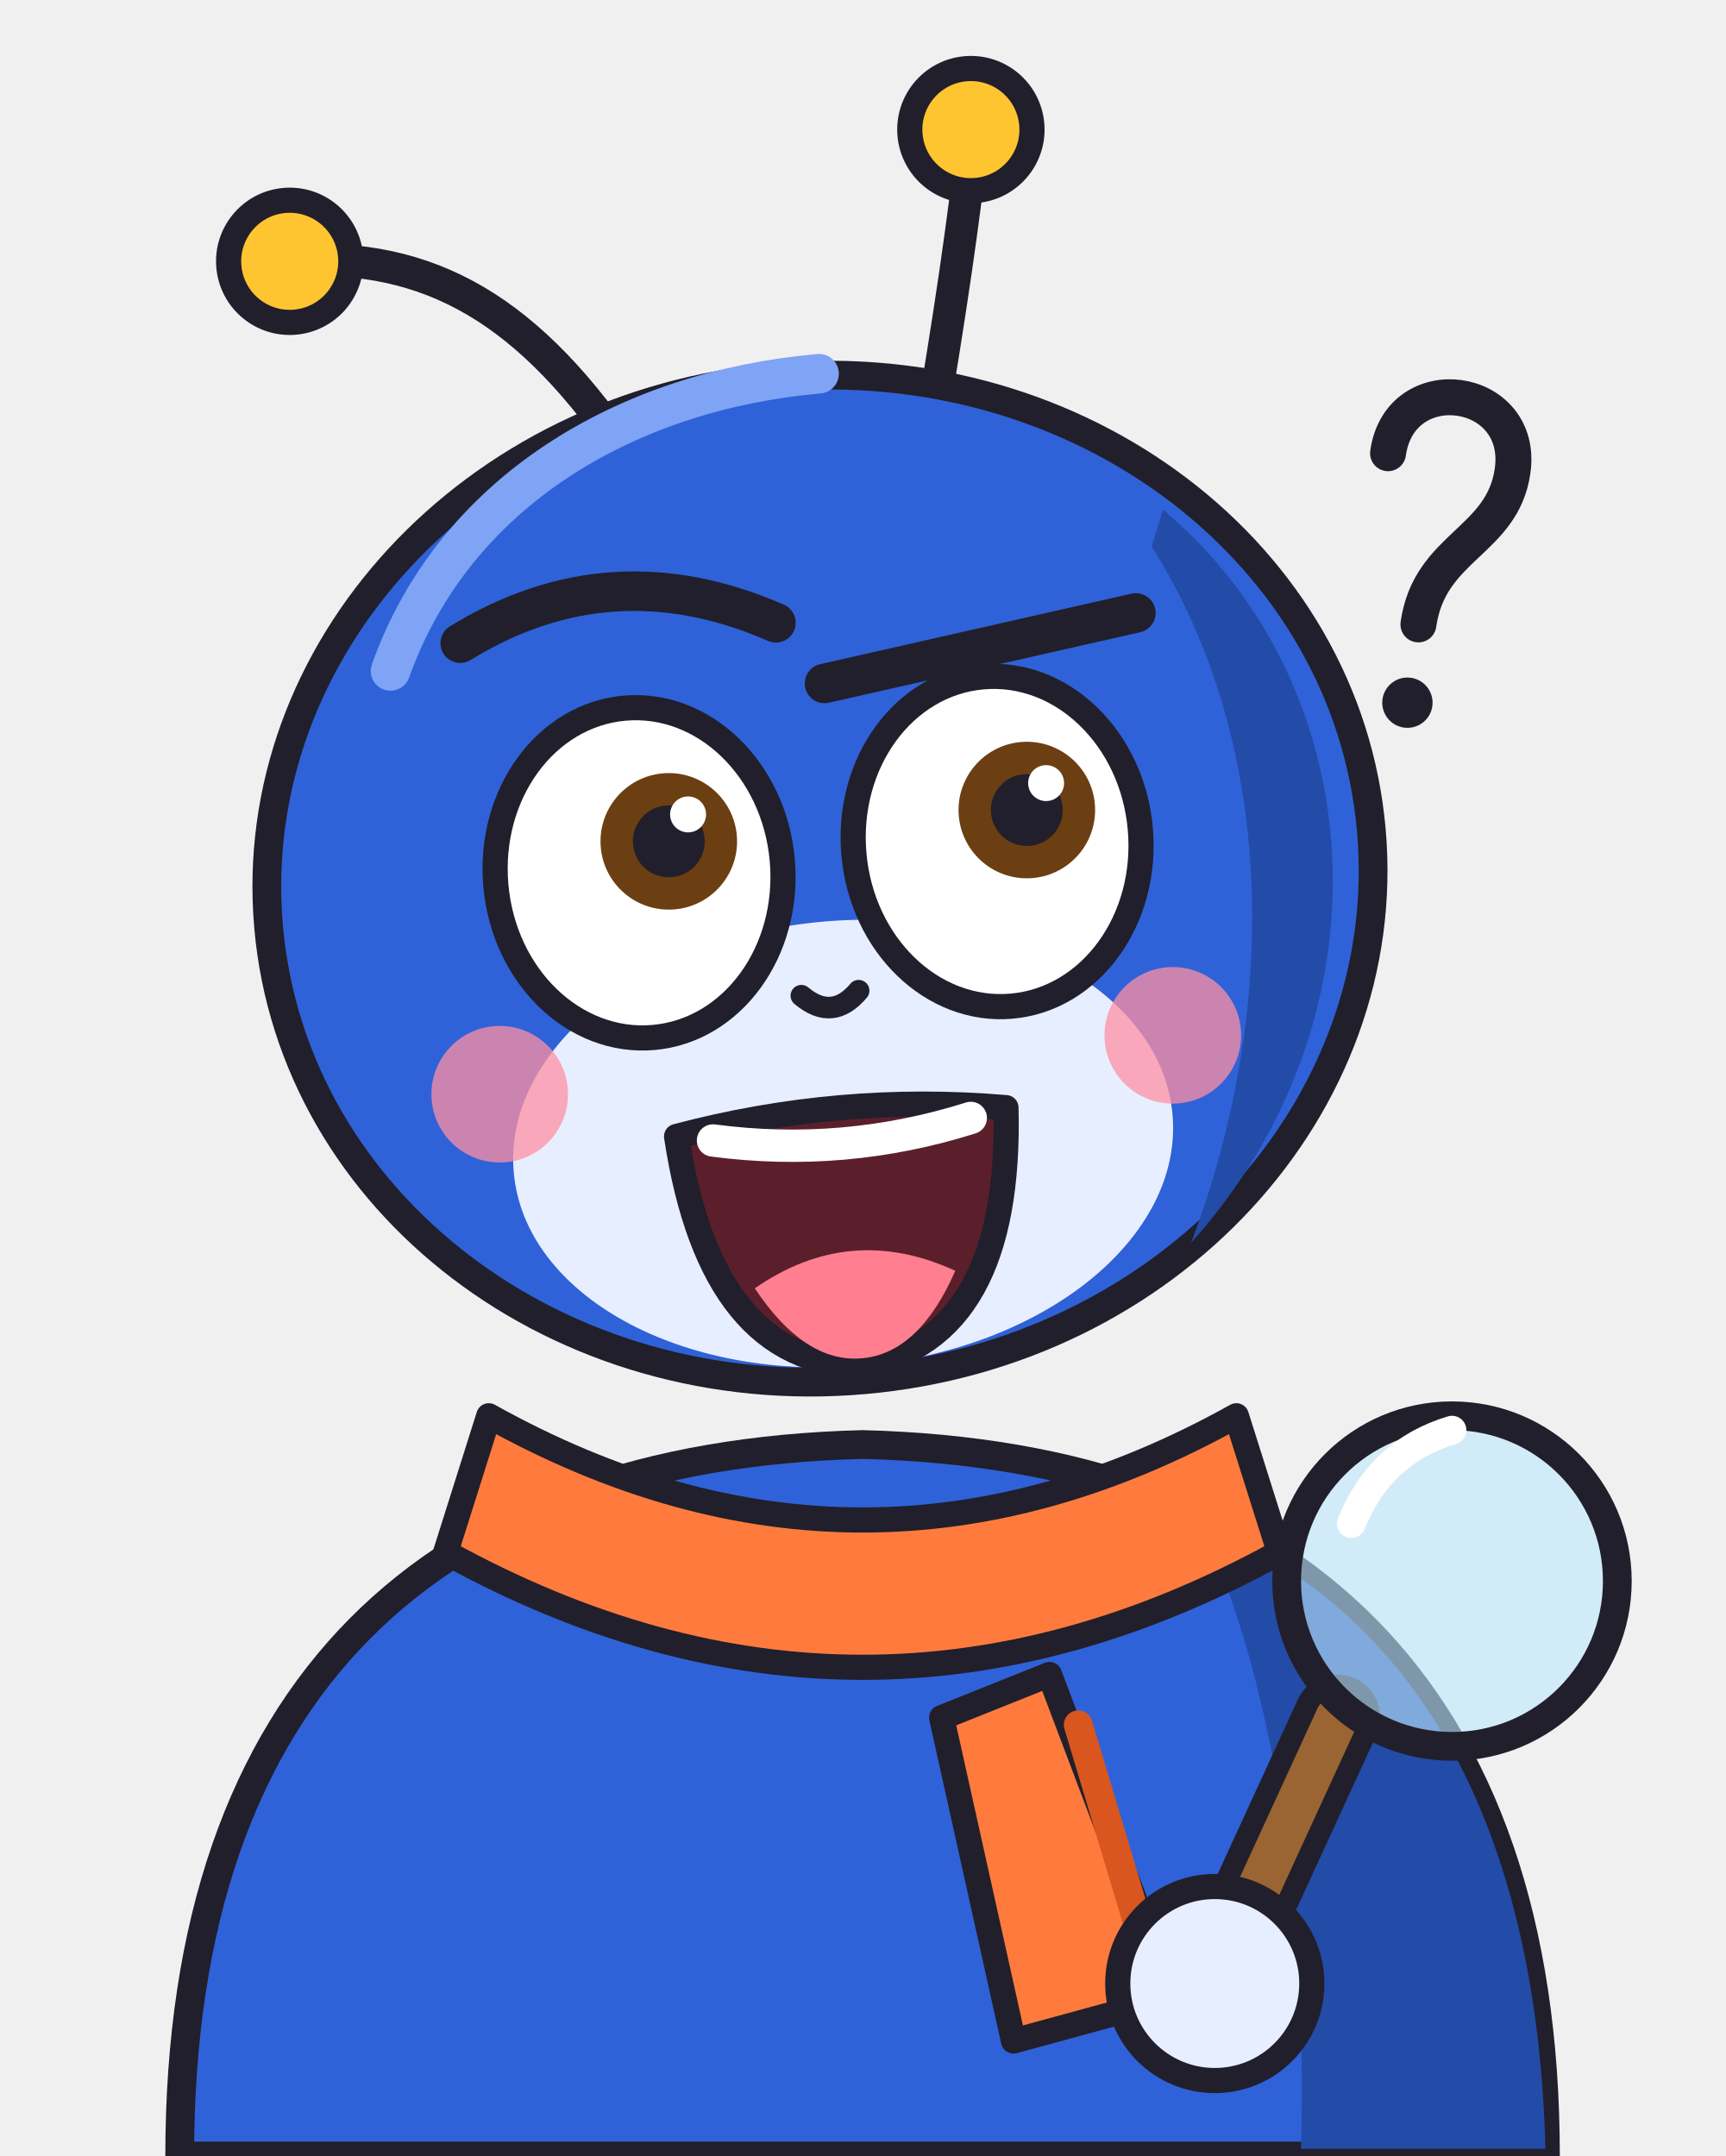
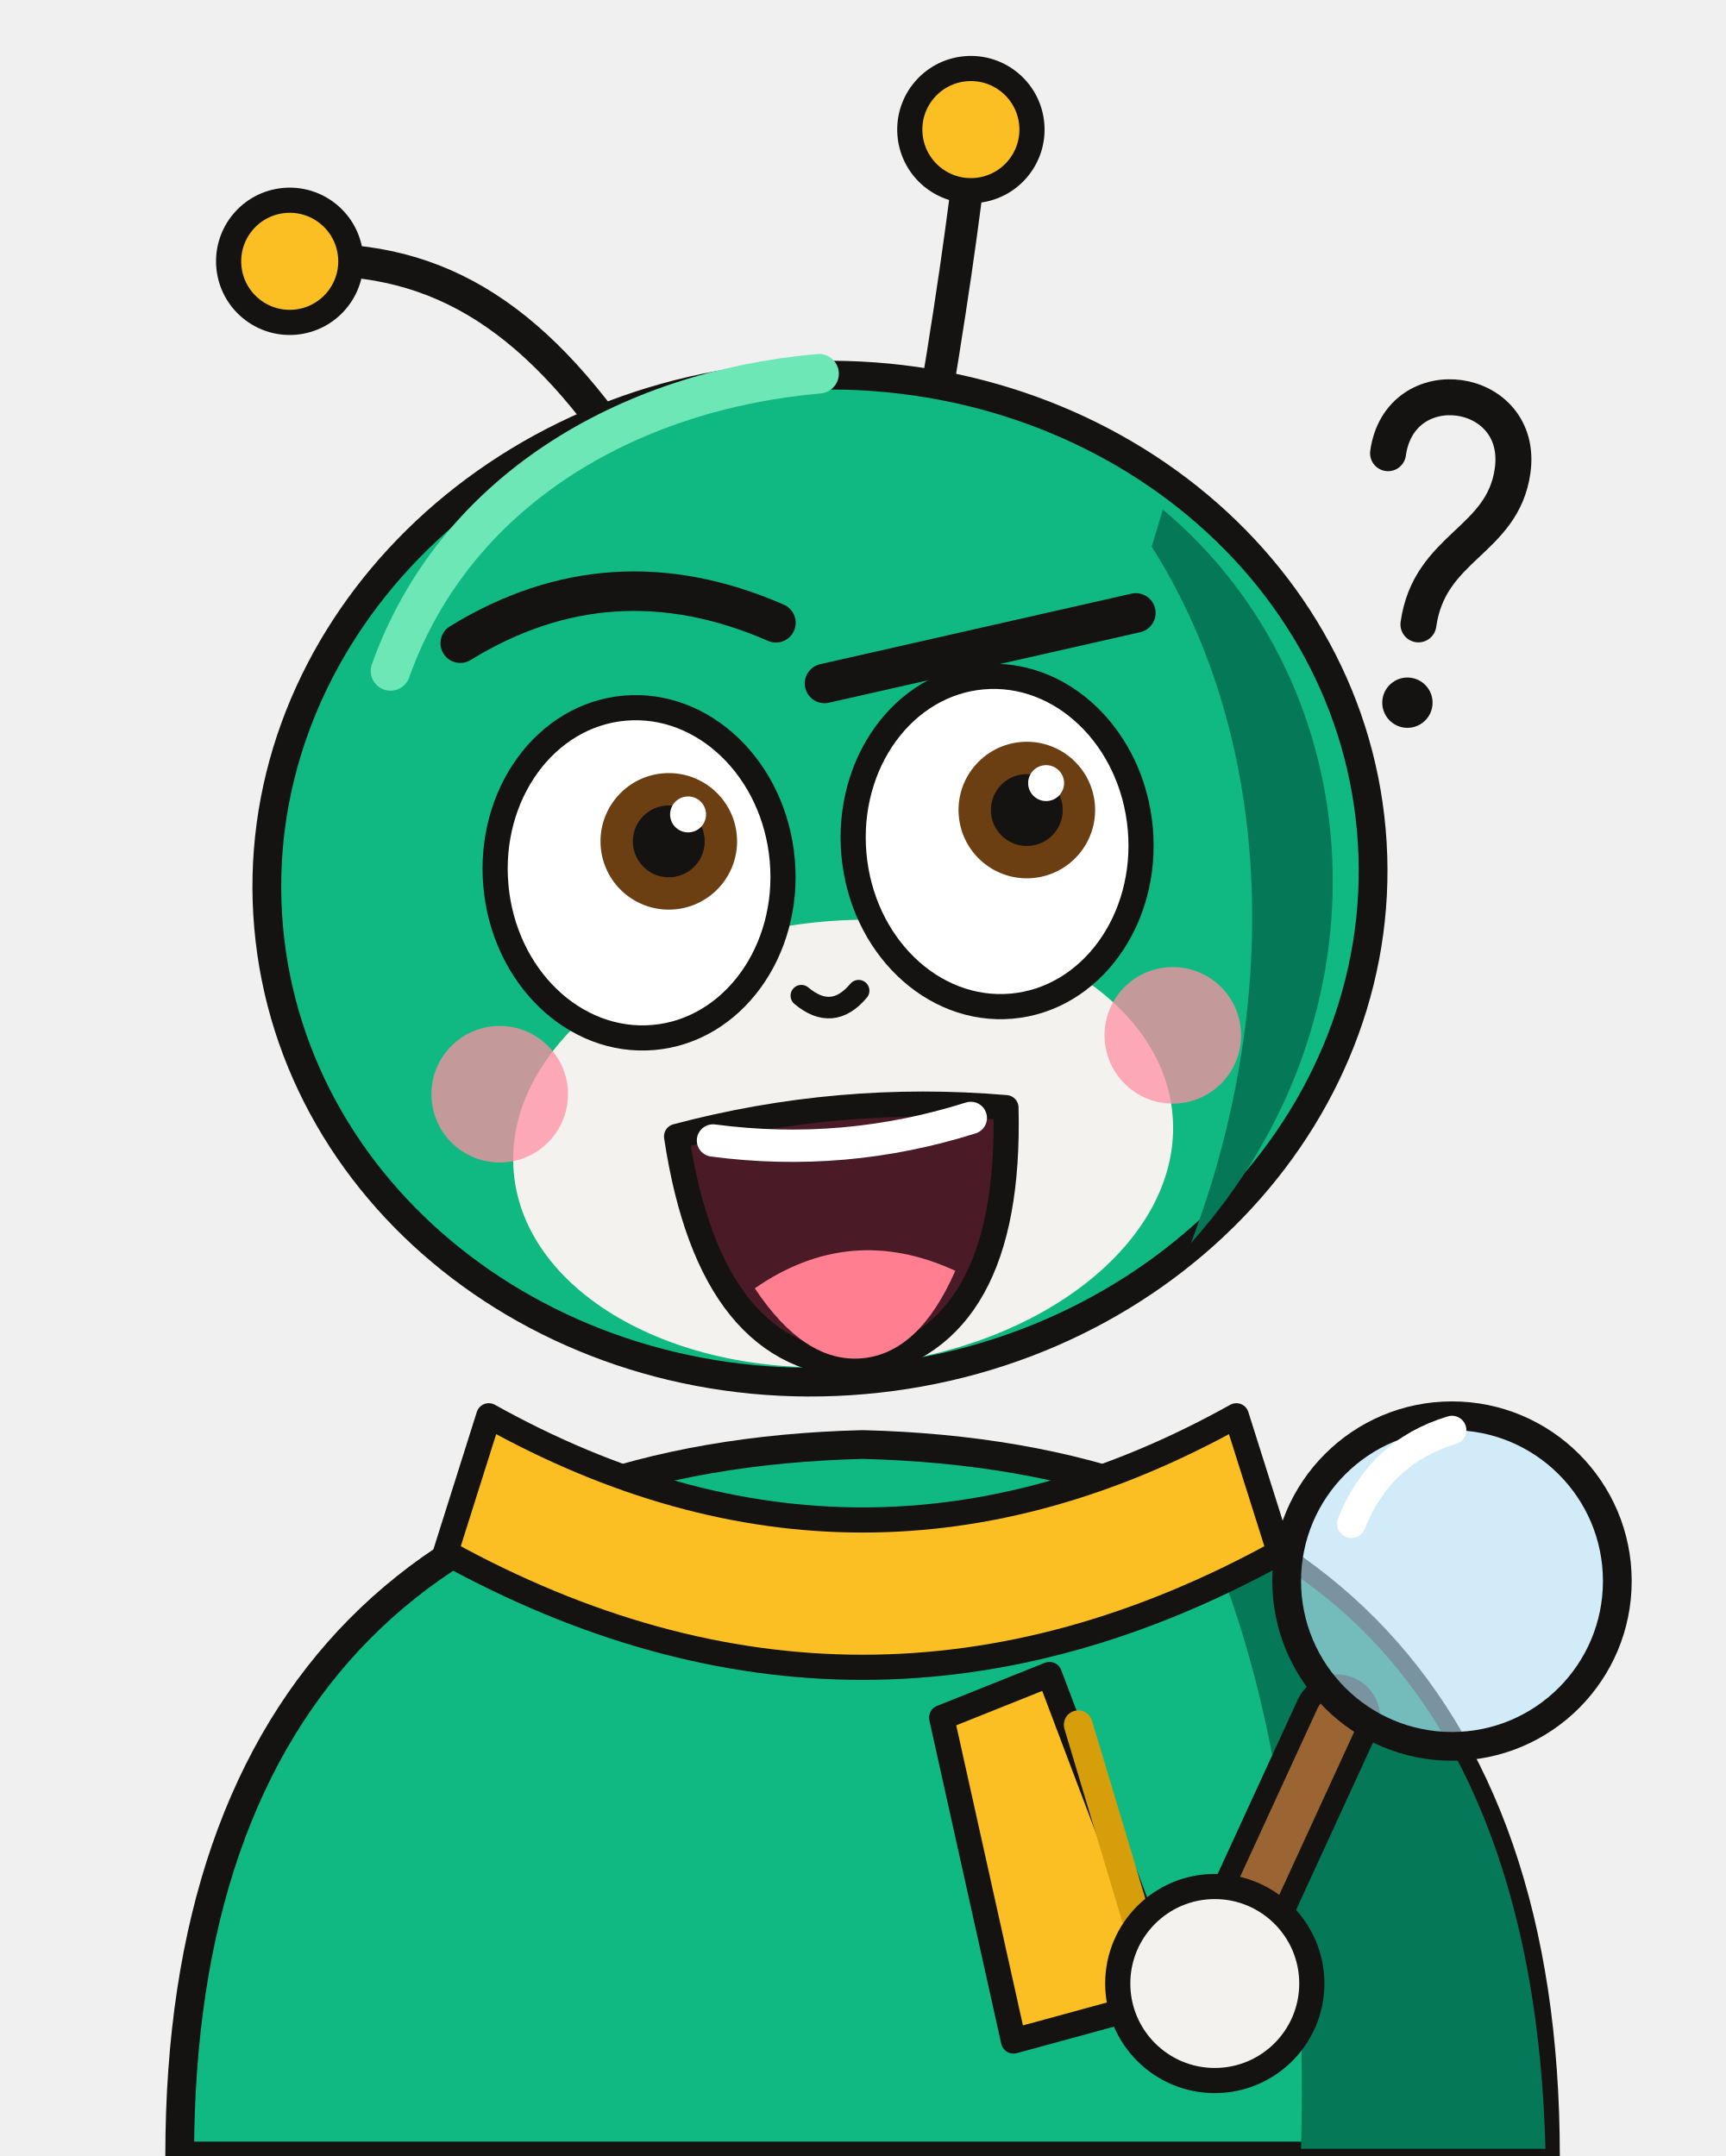
<svg xmlns="http://www.w3.org/2000/svg" width="480" height="600" viewBox="0 0 480 600" stroke-linejoin="round" stroke-linecap="round">
-   <path d="M50 600 C50 470 120 405 240 402 C360 405 430 470 430 600 Z" fill="#2F62D8" stroke="#211F2B" stroke-width="8" />
-   <path d="M334 424 C402 452 428 520 430 598 L362 598 C364 522 352 462 334 424 Z" fill="#234BA8" />
-   <path d="M136 394 Q240 452 344 394 L356 432 Q240 496 124 432 Z" fill="#FF7B3D" stroke="#211F2B" stroke-width="7" />
-   <path d="M292 466 L326 556 L282 568 L262 478 Z" fill="#FF7B3D" stroke="#211F2B" stroke-width="7" />
-   <path d="M300 480 L318 540" stroke="#D9561E" stroke-width="8" fill="none" />
+   <path d="M50 600 C50 470 120 405 240 402 C360 405 430 470 430 600 Z" fill="#10B981" stroke="#151311" stroke-width="8" />
+   <path d="M334 424 C402 452 428 520 430 598 L362 598 C364 522 352 462 334 424 Z" fill="#047857" />
+   <path d="M136 394 Q240 452 344 394 L356 432 Q240 496 124 432 Z" fill="#FBBF24" stroke="#151311" stroke-width="7" />
+   <path d="M292 466 L326 556 L282 568 L262 478 Z" fill="#FBBF24" stroke="#151311" stroke-width="7" />
+   <path d="M300 480 L318 540" stroke="#D69E0B" stroke-width="8" fill="none" />
  <g transform="rotate(-5 240 380)">
-     <path d="M200 128 C176 82 150 62 112 60" fill="none" stroke="#211F2B" stroke-width="9" />
-     <circle cx="108" cy="60" r="17" fill="#FFC531" stroke="#211F2B" stroke-width="7" />
-     <path d="M280 128 C290 90 296 64 300 44" fill="none" stroke="#211F2B" stroke-width="9" />
-     <circle cx="300" cy="40" r="17" fill="#FFC531" stroke="#211F2B" stroke-width="7" />
-     <ellipse cx="240" cy="244" rx="154" ry="140" fill="#2F62D8" stroke="#211F2B" stroke-width="8" />
-     <path d="M344 150 C398 204 396 296 334 354 C364 292 370 218 340 160 Z" fill="#234BA8" />
-     <path d="M126 176 C148 128 198 104 252 104" fill="none" stroke="#7FA3F5" stroke-width="11" />
-     <ellipse cx="240" cy="318" rx="92" ry="62" fill="#E7EEFF" />
+     <path d="M200 128 C176 82 150 62 112 60" fill="none" stroke="#151311" stroke-width="9" />
+     <circle cx="108" cy="60" r="17" fill="#FBBF24" stroke="#151311" stroke-width="7" />
+     <path d="M280 128 C290 90 296 64 300 44" fill="none" stroke="#151311" stroke-width="9" />
+     <circle cx="300" cy="40" r="17" fill="#FBBF24" stroke="#151311" stroke-width="7" />
+     <ellipse cx="240" cy="244" rx="154" ry="140" fill="#10B981" stroke="#151311" stroke-width="8" />
+     <path d="M344 150 C398 204 396 296 334 354 C364 292 370 218 340 160 Z" fill="#047857" />
+     <path d="M126 176 C148 128 198 104 252 104" fill="none" stroke="#6EE7B7" stroke-width="11" />
+     <ellipse cx="240" cy="318" rx="92" ry="62" fill="#F4F2EE" />
    <circle cx="146" cy="296" r="19" fill="#FF8FA3" fill-opacity=".75" />
    <circle cx="334" cy="296" r="19" fill="#FF8FA3" fill-opacity=".75" />
-     <ellipse cx="190" cy="238" rx="40" ry="46" fill="#FFFFFF" stroke="#211F2B" stroke-width="7" />
+     <ellipse cx="190" cy="238" rx="40" ry="46" fill="#FFFFFF" stroke="#151311" stroke-width="7" />
    <circle cx="199" cy="230" r="19" fill="#6B3F12" />
-     <circle cx="199" cy="230" r="10" fill="#211F2B" />
+     <circle cx="199" cy="230" r="10" fill="#151311" />
    <circle cx="205" cy="223" r="5" fill="#FFFFFF" />
-     <ellipse cx="290" cy="238" rx="40" ry="46" fill="#FFFFFF" stroke="#211F2B" stroke-width="7" />
+     <ellipse cx="290" cy="238" rx="40" ry="46" fill="#FFFFFF" stroke="#151311" stroke-width="7" />
    <circle cx="299" cy="230" r="19" fill="#6B3F12" />
-     <circle cx="299" cy="230" r="10" fill="#211F2B" />
+     <circle cx="299" cy="230" r="10" fill="#151311" />
    <circle cx="305" cy="223" r="5" fill="#FFFFFF" />
-     <path d="M146 170 Q190 148 234 172" fill="none" stroke="#211F2B" stroke-width="11" />
-     <path d="M246 190 L334 178" fill="none" stroke="#211F2B" stroke-width="11" />
-     <path d="M232 276 Q240 284 248 276" fill="none" stroke="#211F2B" stroke-width="6" />
-     <path d="M194 312 Q240 304 286 312 Q282 376 240 380 Q198 376 194 312 Z" fill="#5B1F2B" stroke="#211F2B" stroke-width="7" />
+     <path d="M146 170 Q190 148 234 172" fill="none" stroke="#151311" stroke-width="11" />
+     <path d="M246 190 L334 178" fill="none" stroke="#151311" stroke-width="11" />
+     <path d="M232 276 Q240 284 248 276" fill="none" stroke="#151311" stroke-width="6" />
+     <path d="M194 312 Q240 304 286 312 Q282 376 240 380 Q198 376 194 312 Z" fill="#4A1B26" stroke="#151311" stroke-width="7" />
    <path d="M212 356 Q240 340 268 356 Q256 378 240 378 Q224 378 212 356 Z" fill="#FF7E8F" />
    <path d="M204 314 Q240 322 276 314" fill="none" stroke="#FFFFFF" stroke-width="9" />
  </g>
-   <path d="M338 552 L372 478" fill="none" stroke="#211F2B" stroke-width="24" />
+   <path d="M338 552 L372 478" fill="none" stroke="#151311" stroke-width="24" />
  <path d="M338 552 L372 478" fill="none" stroke="#9A6532" stroke-width="12" />
-   <circle cx="404" cy="440" r="46" fill="#BEE8FF" fill-opacity=".6" stroke="#211F2B" stroke-width="8" />
+   <circle cx="404" cy="440" r="46" fill="#BEE8FF" fill-opacity=".6" stroke="#151311" stroke-width="8" />
  <path d="M376 424 Q384 404 404 398" fill="none" stroke="#FFFFFF" stroke-width="8" />
-   <circle cx="338" cy="552" r="27" fill="#E7EEFF" stroke="#211F2B" stroke-width="7" />
+   <circle cx="338" cy="552" r="27" fill="#F4F2EE" stroke="#151311" stroke-width="7" />
  <g transform="translate(398 150) rotate(8)">
-     <path d="M-15 -22 C-15 -46 20 -46 20 -22 C20 -2 0 2 0 24" fill="none" stroke="#211F2B" stroke-width="10" />
-     <circle cx="0" cy="46" r="7" fill="#211F2B" />
+     <path d="M-15 -22 C-15 -46 20 -46 20 -22 C20 -2 0 2 0 24" fill="none" stroke="#151311" stroke-width="10" />
+     <circle cx="0" cy="46" r="7" fill="#151311" />
  </g>
</svg>
